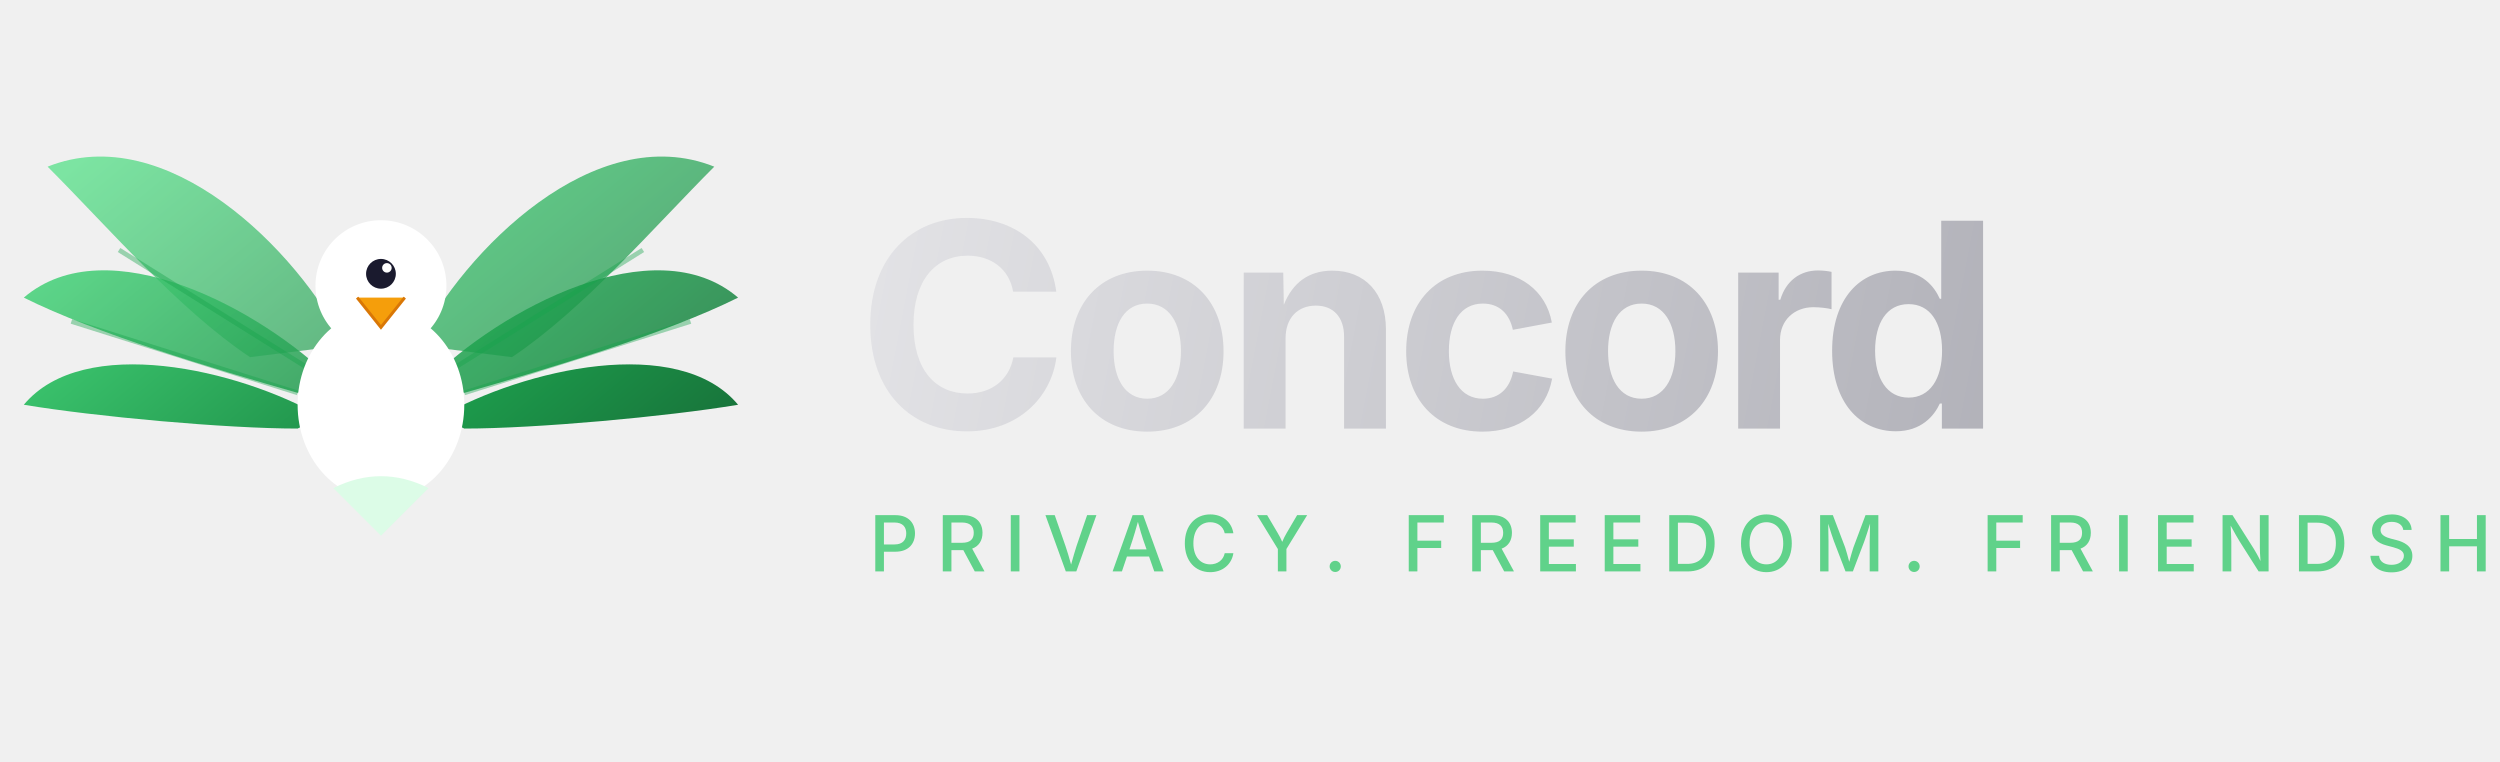
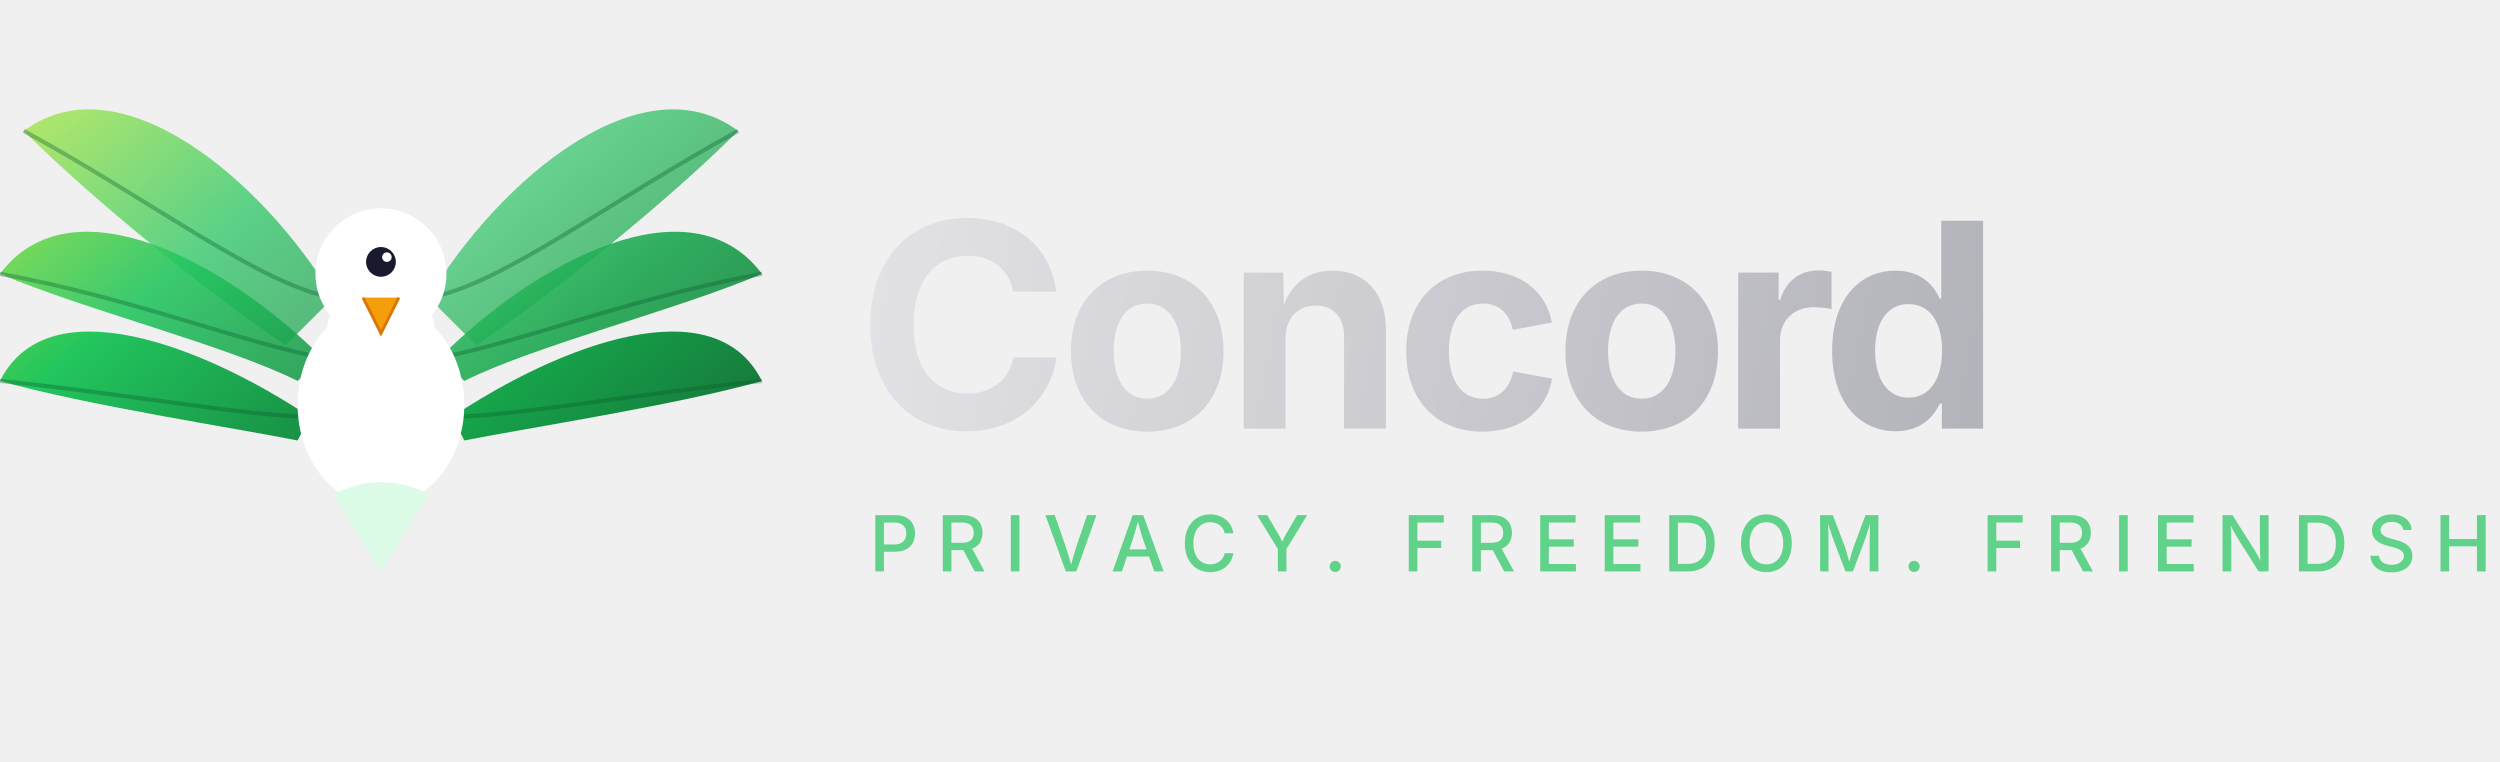
<svg xmlns="http://www.w3.org/2000/svg" viewBox="0 0 420 128" width="420" height="128">
  <defs>
-     <linearGradient id="wing-l" x1="10" y1="30" x2="60" y2="90" gradientUnits="userSpaceOnUse">
-       <stop offset="0%" stop-color="#4ade80" />
+     <linearGradient id="wing-l" x1="0" y1="20" x2="55" y2="85" gradientUnits="userSpaceOnUse">
+       <stop offset="0%" stop-color="#a3e635" />
+       <stop offset="45%" stop-color="#22c55e" />
      <stop offset="100%" stop-color="#15803d" />
    </linearGradient>
-     <linearGradient id="wing-r" x1="68" y1="30" x2="118" y2="90" gradientUnits="userSpaceOnUse">
-       <stop offset="0%" stop-color="#22c55e" />
+     <linearGradient id="wing-r" x1="73" y1="20" x2="128" y2="85" gradientUnits="userSpaceOnUse">
+       <stop offset="0%" stop-color="#4ade80" />
+       <stop offset="50%" stop-color="#16a34a" />
      <stop offset="100%" stop-color="#166534" />
    </linearGradient>
    <linearGradient id="text-grad" x1="140" y1="40" x2="400" y2="90" gradientUnits="userSpaceOnUse">
      <stop offset="0%" stop-color="#e4e4e7" />
      <stop offset="100%" stop-color="#a1a1aa" />
    </linearGradient>
  </defs>
-   <path d="M58 58 C50 42 28 20 8 28 C18 38 30 52 42 60 Z" fill="url(#wing-l)" opacity="0.7" />
-   <path d="M56 64 C44 52 18 38 4 50 C16 56 36 62 50 66 Z" fill="url(#wing-l)" opacity="0.85" />
-   <path d="M54 70 C40 62 14 56 4 68 C16 70 38 72 50 72 Z" fill="url(#wing-l)" />
-   <path d="M70 58 C78 42 100 20 120 28 C110 38 98 52 86 60 Z" fill="url(#wing-r)" opacity="0.7" />
-   <path d="M72 64 C84 52 110 38 124 50 C112 56 92 62 78 66 Z" fill="url(#wing-r)" opacity="0.85" />
-   <path d="M74 70 C88 62 114 56 124 68 C112 70 90 72 78 72 Z" fill="url(#wing-r)" />
-   <path d="M52 62 L20 42" stroke="#16a34a" stroke-width="0.8" fill="none" opacity="0.4" />
-   <path d="M50 66 L12 54" stroke="#16a34a" stroke-width="0.8" fill="none" opacity="0.4" />
-   <path d="M76 62 L108 42" stroke="#16a34a" stroke-width="0.8" fill="none" opacity="0.4" />
-   <path d="M78 66 L116 54" stroke="#16a34a" stroke-width="0.8" fill="none" opacity="0.4" />
-   <ellipse cx="64" cy="68" rx="14" ry="16" fill="white" />
-   <circle cx="64" cy="48" r="11" fill="white" />
-   <path d="M56 54 Q64 62 72 54" fill="white" />
-   <rect x="56" y="52" width="16" height="14" rx="4" fill="white" />
-   <circle cx="64" cy="46" r="2.5" fill="#1a1a2e" />
-   <circle cx="65" cy="45" r="0.8" fill="white" />
-   <path d="M60 50 L64 55 L68 50" fill="#f59e0b" stroke="#d97706" stroke-width="0.5" />
-   <path d="M56 82 L64 90 L72 82 Q64 78 56 82 Z" fill="#dcfce7" />
+   <path d="M56 50 C44 30 20 10 4 22 C16 34 36 50 48 58 Z" fill="url(#wing-l)" opacity="0.72" />
+   <path d="M54 60 C38 44 12 30 0 46 C14 52 38 58 50 64 Z" fill="url(#wing-l)" opacity="0.88" />
+   <path d="M52 70 C34 58 8 48 0 64 C14 68 40 72 50 74 Z" fill="url(#wing-l)" />
+   <path d="M4 22 C26 34 44 48 56 50" stroke="#0a5c2a" stroke-width="0.7" fill="none" opacity="0.35" />
+   <path d="M0 46 C22 50 42 58 54 60" stroke="#0a5c2a" stroke-width="0.7" fill="none" opacity="0.35" />
+   <path d="M0 64 C20 66 42 70 52 70" stroke="#0a5c2a" stroke-width="0.7" fill="none" opacity="0.35" />
+   <path d="M72 50 C84 30 108 10 124 22 C112 34 92 50 80 58 Z" fill="url(#wing-r)" opacity="0.72" />
+   <path d="M74 60 C90 44 116 30 128 46 C114 52 90 58 78 64 Z" fill="url(#wing-r)" opacity="0.88" />
+   <path d="M76 70 C94 58 120 48 128 64 C114 68 88 72 78 74 Z" fill="url(#wing-r)" />
+   <path d="M124 22 C102 34 84 48 72 50" stroke="#0a5c2a" stroke-width="0.7" fill="none" opacity="0.35" />
+   <path d="M128 46 C106 50 86 58 74 60" stroke="#0a5c2a" stroke-width="0.7" fill="none" opacity="0.35" />
+   <path d="M128 64 C108 66 86 70 76 70" stroke="#0a5c2a" stroke-width="0.7" fill="none" opacity="0.35" />
+   <ellipse cx="64" cy="68" rx="14" ry="17" fill="white" />
+   <circle cx="64" cy="46" r="11" fill="white" />
+   <path d="M55 52 Q64 63 73 52" fill="white" />
+   <rect x="55" y="50" width="18" height="16" rx="5" fill="white" />
+   <path d="M56 83 L64 96 L72 83 Q64 79 56 83Z" fill="#dcfce7" />
+   <circle cx="64" cy="44" r="2.5" fill="#1a1a2e" />
+   <circle cx="65" cy="43.2" r="0.8" fill="white" />
+   <path d="M61 50 L64 56 L67 50" fill="#f59e0b" stroke="#d97706" stroke-width="0.5" />
  <text x="144" y="72" font-family="'Inter', 'SF Pro Display', 'Segoe UI', sans-serif" font-size="48" font-weight="700" letter-spacing="-1.5" fill="url(#text-grad)">Concord</text>
  <text x="146" y="96" font-family="'Inter', 'SF Pro Display', 'Segoe UI', sans-serif" font-size="13" font-weight="500" letter-spacing="3" fill="#22c55e" opacity="0.7">PRIVACY. FREEDOM. FRIENDSHIP.</text>
</svg>
